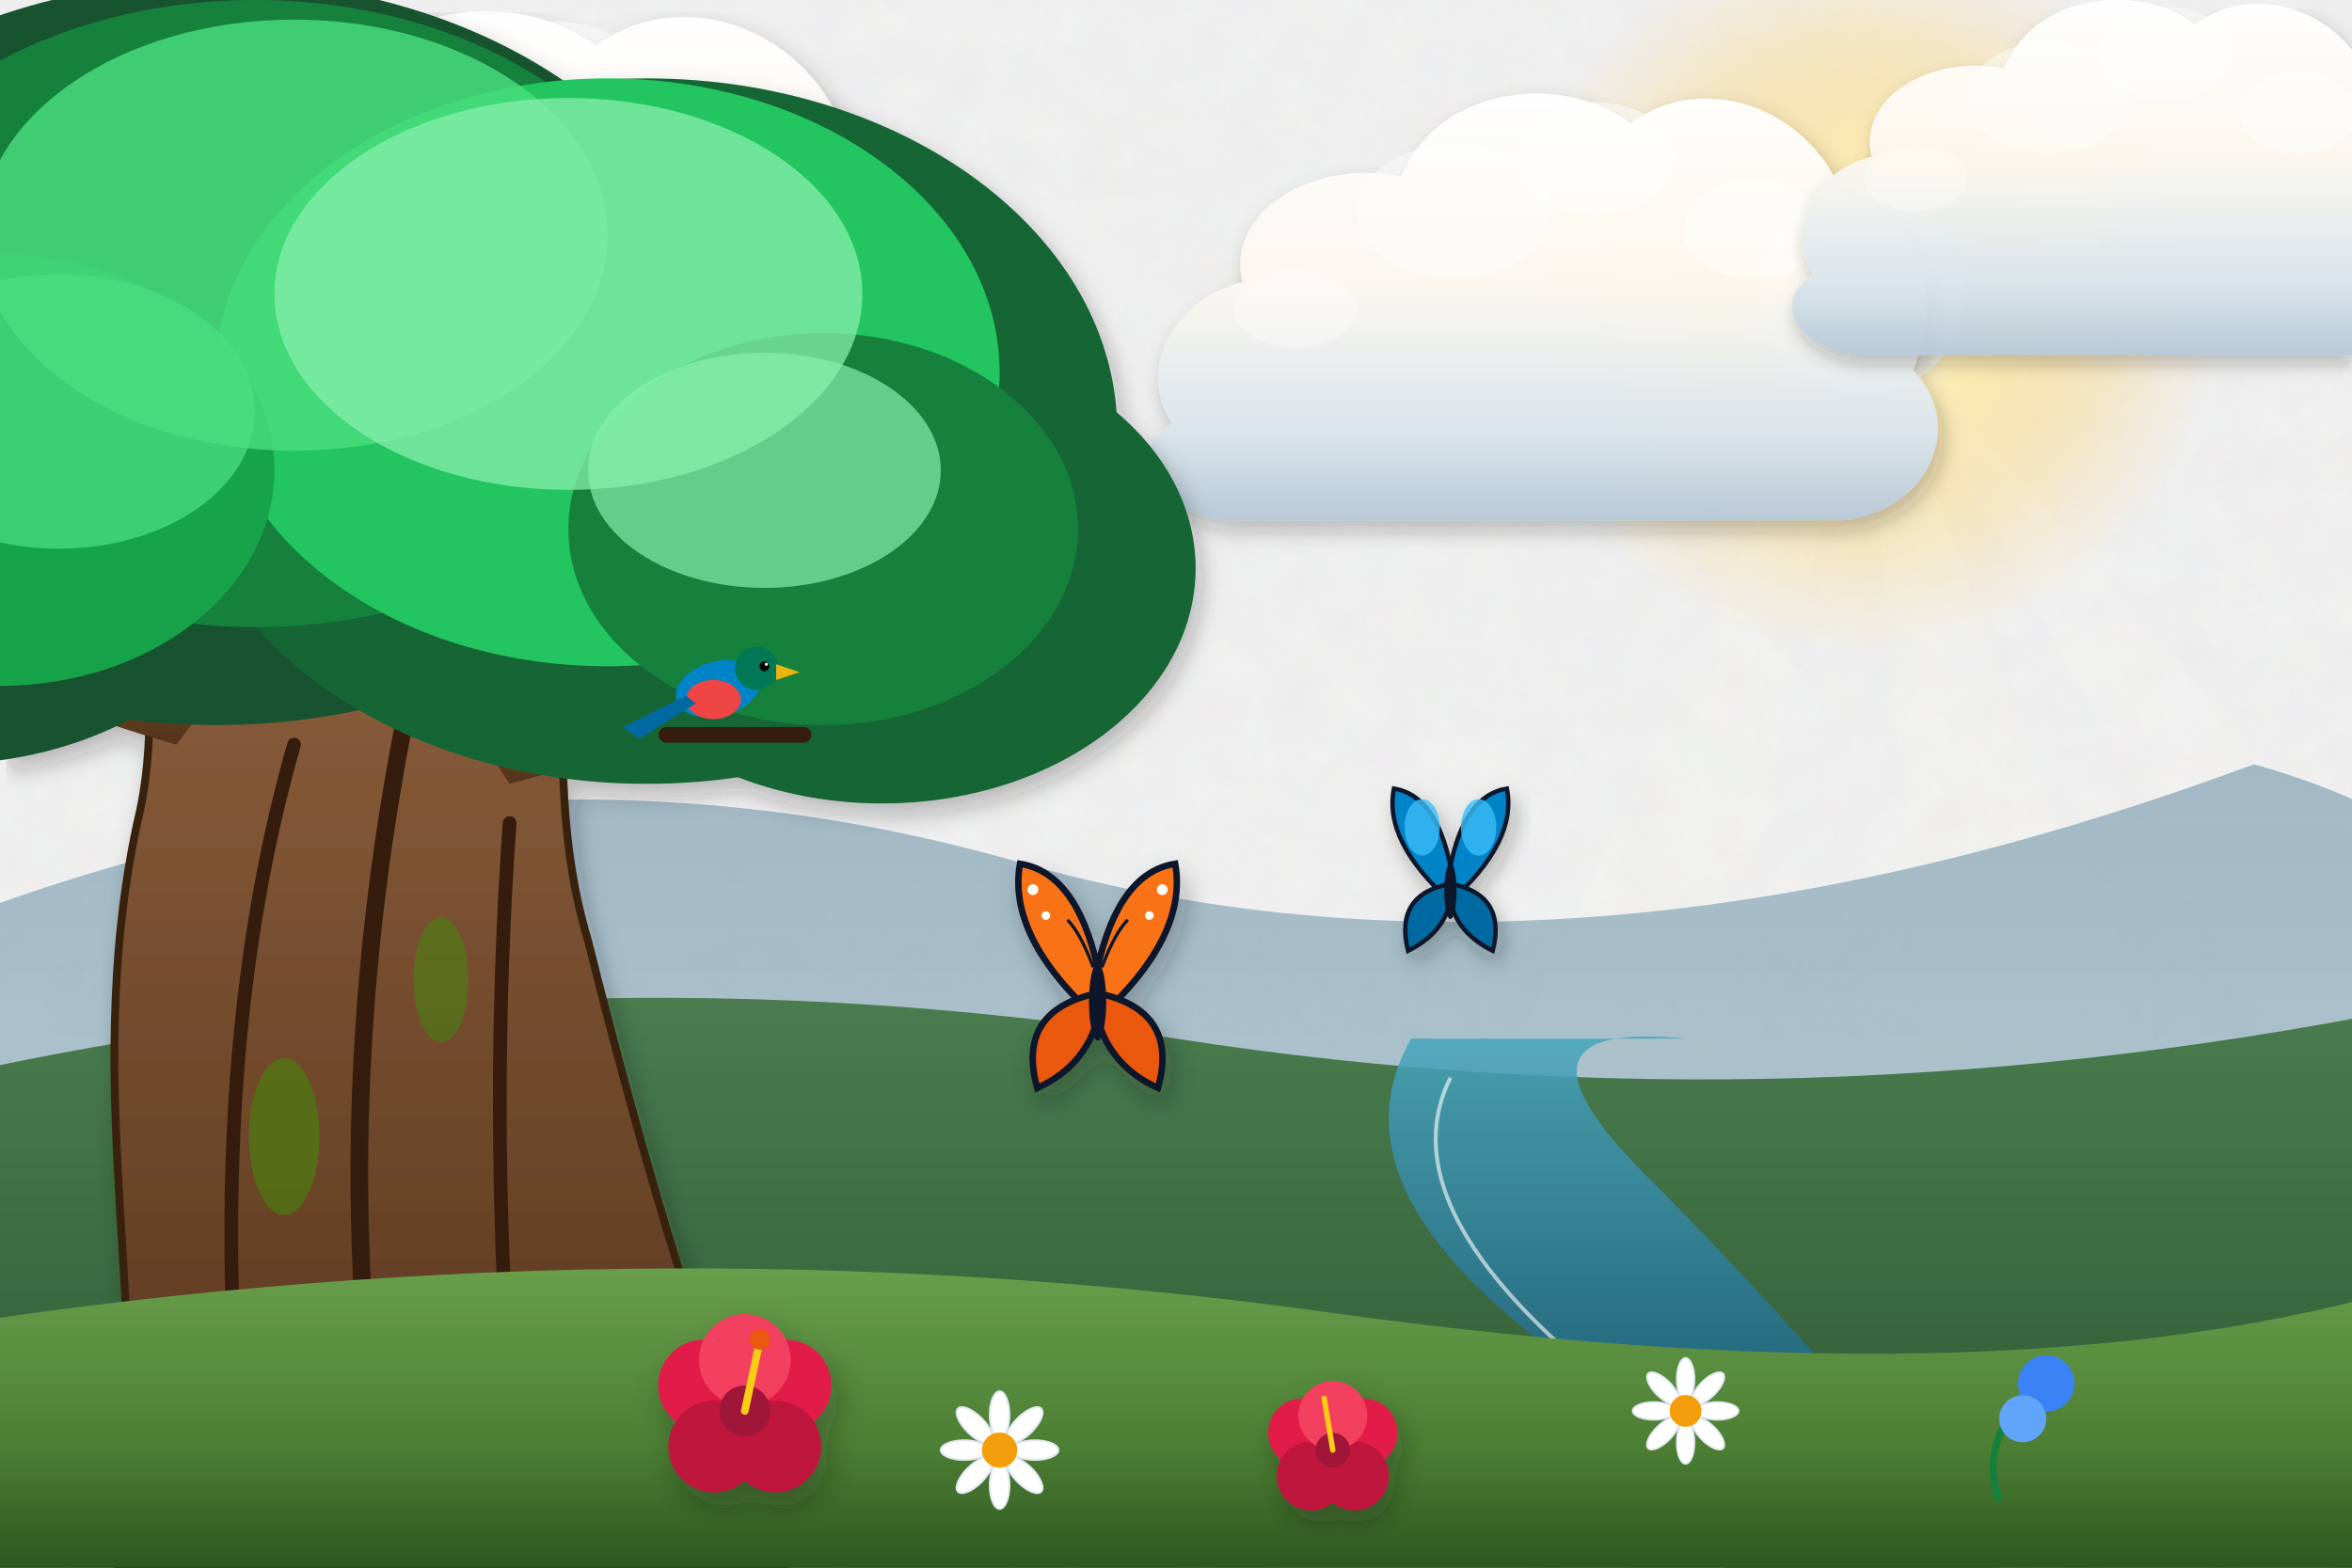
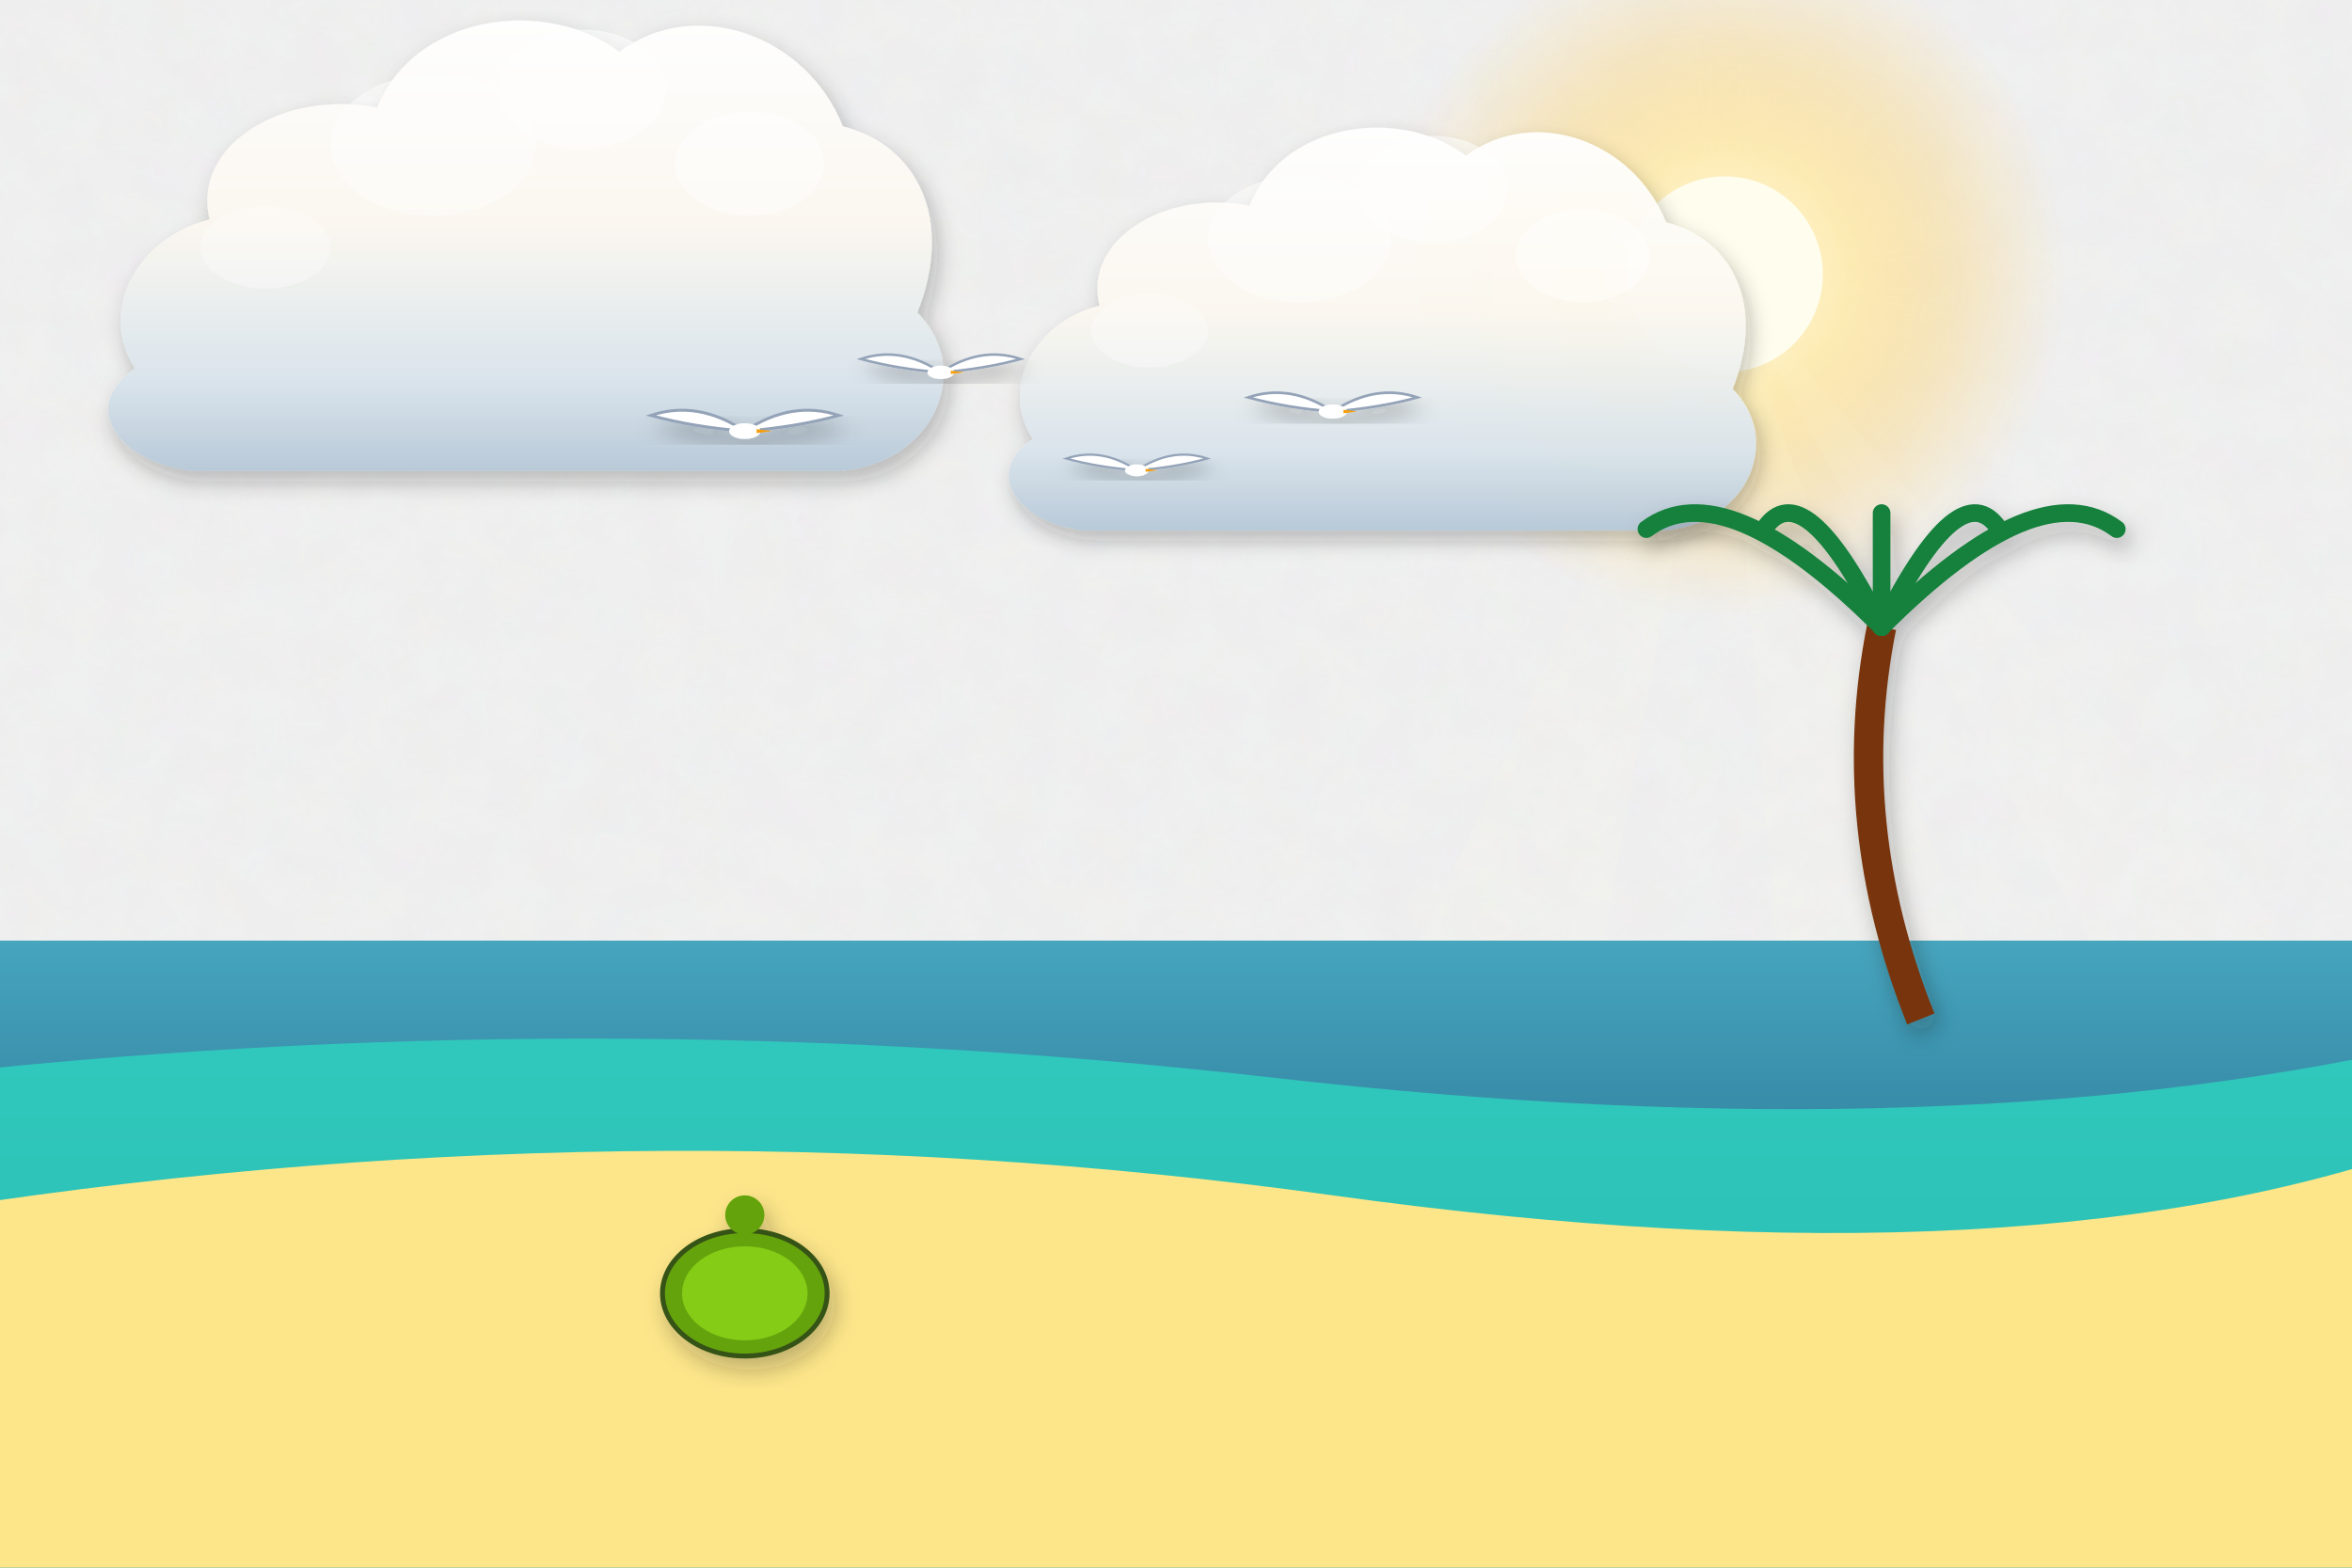
<svg xmlns="http://www.w3.org/2000/svg" viewBox="0 0 1200 800" width="1200" height="800">
  <defs>
    <filter id="ghibliPaper" x="0%" y="0%" width="100%" height="100%">
      <feTurbulence type="fractalNoise" baseFrequency="0.04" numOctaves="3" result="noise" seed="42" />
      <feColorMatrix type="matrix" values="1 0 0 0 0  0 1 0 0 0  0 0 1 0 0  0 0 0 0.035 0" in="noise" result="coloredNoise" />
      <feComposite operator="in" in2="SourceGraphic" />
    </filter>
    <filter id="softGlow" x="-20%" y="-20%" width="140%" height="140%">
      <feGaussianBlur stdDeviation="8" result="blur" />
      <feComposite in="SourceGraphic" in2="blur" operator="over" />
    </filter>
    <filter id="dropShadow" x="-20%" y="-20%" width="140%" height="140%">
      <feDropShadow dx="3" dy="6" stdDeviation="6" flood-color="#141e28" flood-opacity="0.28" />
    </filter>
    <linearGradient id="skyDay" x1="0" y1="0" x2="0" y2="1">
      <stop offset="0%" stop-color="#236ca7" />
      <stop offset="35%" stop-color="#5fa3d6" />
      <stop offset="70%" stop-color="#b8e1f2" />
      <stop offset="100%" stop-color="#fdf3dc" />
    </linearGradient>
    <linearGradient id="skySunset" x1="0" y1="0" x2="0" y2="1">
      <stop offset="0%" stop-color="#31396b" />
      <stop offset="35%" stop-color="#73507b" />
      <stop offset="65%" stop-color="#cb6b5c" />
      <stop offset="85%" stop-color="#f29e5a" />
      <stop offset="100%" stop-color="#fedaa2" />
    </linearGradient>
    <linearGradient id="skyDusk" x1="0" y1="0" x2="0" y2="1">
      <stop offset="0%" stop-color="#121832" />
      <stop offset="40%" stop-color="#262f56" />
      <stop offset="70%" stop-color="#4e3d64" />
      <stop offset="90%" stop-color="#915264" />
      <stop offset="100%" stop-color="#d6846c" />
    </linearGradient>
    <linearGradient id="cloudBodyDay" x1="0" y1="0" x2="0" y2="1">
      <stop offset="0%" stop-color="#ffffff" />
      <stop offset="45%" stop-color="#fcf8f0" />
      <stop offset="80%" stop-color="#d9e4ec" />
      <stop offset="100%" stop-color="#b6c8d7" />
    </linearGradient>
    <linearGradient id="cloudBodySunset" x1="0" y1="0" x2="0" y2="1">
      <stop offset="0%" stop-color="#fff5e6" />
      <stop offset="40%" stop-color="#fbd0a5" />
      <stop offset="75%" stop-color="#cf8ca0" />
      <stop offset="100%" stop-color="#7e607c" />
    </linearGradient>
    <radialGradient id="sunGlowDay" cx="50%" cy="50%" r="50%">
      <stop offset="0%" stop-color="#fffced" stop-opacity="1" />
      <stop offset="35%" stop-color="#ffebaa" stop-opacity="0.85" />
      <stop offset="70%" stop-color="#ffd573" stop-opacity="0.35" />
      <stop offset="100%" stop-color="#ffd573" stop-opacity="0" />
    </radialGradient>
    <radialGradient id="sunGlowSunset" cx="50%" cy="50%" r="50%">
      <stop offset="0%" stop-color="#fff8db" stop-opacity="1" />
      <stop offset="30%" stop-color="#ffb753" stop-opacity="0.9" />
      <stop offset="65%" stop-color="#f46e45" stop-opacity="0.4" />
      <stop offset="100%" stop-color="#e04a43" stop-opacity="0" />
    </radialGradient>
    <linearGradient id="hillDistant" x1="0" y1="0" x2="0" y2="1">
      <stop offset="0%" stop-color="#6e94a8" />
      <stop offset="100%" stop-color="#93b9c7" />
    </linearGradient>
    <linearGradient id="hillMid" x1="0" y1="0" x2="0" y2="1">
      <stop offset="0%" stop-color="#4a7c4f" />
      <stop offset="50%" stop-color="#3c6a40" />
      <stop offset="100%" stop-color="#2d5231" />
    </linearGradient>
    <linearGradient id="hillNear" x1="0" y1="0" x2="0" y2="1">
      <stop offset="0%" stop-color="#699e4c" />
      <stop offset="60%" stop-color="#4c7e33" />
      <stop offset="100%" stop-color="#2f5720" />
    </linearGradient>
    <linearGradient id="woodTone" x1="0" y1="0" x2="0" y2="1">
      <stop offset="0%" stop-color="#9c6d48" />
      <stop offset="50%" stop-color="#784f30" />
      <stop offset="100%" stop-color="#55341c" />
    </linearGradient>
    <linearGradient id="brassTone" x1="0" y1="0" x2="1" y2="1">
      <stop offset="0%" stop-color="#ffe699" />
      <stop offset="35%" stop-color="#d9a536" />
      <stop offset="70%" stop-color="#996c14" />
      <stop offset="100%" stop-color="#5e4007" />
    </linearGradient>
    <linearGradient id="stoneTone" x1="0" y1="0" x2="0" y2="1">
      <stop offset="0%" stop-color="#c5beb3" />
      <stop offset="60%" stop-color="#999184" />
      <stop offset="100%" stop-color="#6c6458" />
    </linearGradient>
    <linearGradient id="waterTone" x1="0" y1="0" x2="0" y2="1">
      <stop offset="0%" stop-color="#47a5be" />
      <stop offset="50%" stop-color="#2a7796" />
      <stop offset="100%" stop-color="#144d6a" />
    </linearGradient>
  </defs>
  <rect width="1200" height="800" fill="url(#skyDay)" filter="url(#ghibliPaper)" />
  <g>
-     <circle cx="950" cy="150" r="182" fill="url(#sunGlowDay)" />
-     <circle cx="950" cy="150" r="52" fill="#fffded" />
-     <polygon points="950,150 650,800 830,800" fill="#fffbe6" opacity="0.08" />
-     <polygon points="950,150 1000,800 1190,800" fill="#fffbe6" opacity="0.08" />
-     <polygon points="950,150 1310,800 1510,800" fill="#fffbe6" opacity="0.06" />
+     <circle cx="880" cy="140" r="175" fill="url(#sunGlowDay)" />
+     <circle cx="880" cy="140" r="50" fill="#fffded" />
+     <polygon points="880,140 580,800 760,800" fill="#fffbe6" opacity="0.08" />
+     <polygon points="880,140 930,800 1120,800" fill="#fffbe6" opacity="0.08" />
+     <polygon points="880,140 1240,800 1440,800" fill="#fffbe6" opacity="0.06" />
  </g>
-   <g transform="translate(220, 160) scale(1.05)" opacity="0.95">
+   <g transform="translate(240, 150) scale(0.95)" opacity="0.95">
    <path d="M-180,40        C-200,10 -180,-30 -140,-40        C-150,-80 -100,-110 -50,-100        C-30,-150 40,-160 80,-130        C120,-160 180,-140 200,-90        C240,-80 260,-40 240,10        C270,40 250,90 200,95        L-150,95        C-190,90 -210,60 -180,40 Z" fill="url(#cloudBodyDay)" filter="url(#dropShadow)" />
    <ellipse cx="60" cy="-110" rx="45" ry="32" fill="#ffffff" opacity="0.55" />
    <ellipse cx="-20" cy="-80" rx="55" ry="38" fill="#ffffff" opacity="0.45" />
    <ellipse cx="150" cy="-70" rx="40" ry="28" fill="#ffffff" opacity="0.5" />
    <ellipse cx="-110" cy="-25" rx="35" ry="22" fill="#ffffff" opacity="0.35" />
  </g>
-   <g transform="translate(760, 180) scale(0.9)" opacity="0.95">
+   <g transform="translate(680, 190) scale(0.85)" opacity="0.95">
    <path d="M-180,40        C-200,10 -180,-30 -140,-40        C-150,-80 -100,-110 -50,-100        C-30,-150 40,-160 80,-130        C120,-160 180,-140 200,-90        C240,-80 260,-40 240,10        C270,40 250,90 200,95        L-150,95        C-190,90 -210,60 -180,40 Z" fill="url(#cloudBodyDay)" filter="url(#dropShadow)" />
    <ellipse cx="60" cy="-110" rx="45" ry="32" fill="#ffffff" opacity="0.55" />
    <ellipse cx="-20" cy="-80" rx="55" ry="38" fill="#ffffff" opacity="0.45" />
    <ellipse cx="150" cy="-70" rx="40" ry="28" fill="#ffffff" opacity="0.5" />
    <ellipse cx="-110" cy="-25" rx="35" ry="22" fill="#ffffff" opacity="0.35" />
  </g>
-   <g transform="translate(1060, 110) scale(0.75)" opacity="0.95">
-     <path d="M-180,40        C-200,10 -180,-30 -140,-40        C-150,-80 -100,-110 -50,-100        C-30,-150 40,-160 80,-130        C120,-160 180,-140 200,-90        C240,-80 260,-40 240,10        C270,40 250,90 200,95        L-150,95        C-190,90 -210,60 -180,40 Z" fill="url(#cloudBodyDay)" filter="url(#dropShadow)" />
-     <ellipse cx="60" cy="-110" rx="45" ry="32" fill="#ffffff" opacity="0.55" />
-     <ellipse cx="-20" cy="-80" rx="55" ry="38" fill="#ffffff" opacity="0.45" />
-     <ellipse cx="150" cy="-70" rx="40" ry="28" fill="#ffffff" opacity="0.5" />
-     <ellipse cx="-110" cy="-25" rx="35" ry="22" fill="#ffffff" opacity="0.35" />
+   <path d="M-50,480 L1250,480 L1250,800 L-50,800 Z" fill="url(#waterTone)" />
+   <path d="M-50,550 Q300,510 650,550 T1250,530 L1250,800 L-50,800 Z" fill="#2dd4bf" opacity="0.8" />
+   <g transform="translate(380, 220) scale(1)" filter="url(#dropShadow)">
+     <path d="M0,0 Q-24,-16 -48,-8 Q-26,-2 0,0" fill="#ffffff" stroke="#94a3b8" stroke-width="1.5" />
+     <path d="M0,0 Q24,-16 48,-8 Q26,-2 0,0" fill="#ffffff" stroke="#94a3b8" stroke-width="1.5" />
+     <ellipse cx="0" cy="0" rx="8" ry="4" fill="#ffffff" />
+     <polygon points="6,-1 14,0 6,1" fill="#f59e0b" />
  </g>
-   <path d="M-50,480 Q240,360 520,440 T1150,390 Q1220,410 1250,440 L1250,800 L-50,800 Z" fill="url(#hillDistant)" opacity="0.6" />
-   <path d="M-30,550 Q280,480 600,530 T1250,510 L1250,800 L-30,800 Z" fill="url(#hillMid)" />
-   <path d="M720,530 Q680,600 780,680 T880,800 L1020,800 Q920,680 840,600 T860,530 Z" fill="url(#waterTone)" opacity="0.85" />
-   <path d="M740,550 Q710,610 800,690" stroke="#ffffff" stroke-width="2" fill="none" opacity="0.6" />
-   <g transform="translate(190, 800)" filter="url(#dropShadow)">
-     <path d="M-130,0        C-110,-120 -150,-240 -120,-380        C-100,-460 -140,-540 -70,-620        C-40,-650 30,-640 60,-590        C120,-500 80,-420 110,-320        C140,-200 170,-100 210,0 Z" fill="url(#woodTone)" stroke="#382110" stroke-width="4" />
-     <path d="M-70,-100 Q-80,-280 -40,-420" stroke="#361e0f" stroke-width="7" fill="none" stroke-linecap="round" />
-     <path d="M0,-80 Q-20,-260 20,-450" stroke="#361e0f" stroke-width="9" fill="none" stroke-linecap="round" />
-     <path d="M70,-90 Q60,-240 70,-380" stroke="#361e0f" stroke-width="7" fill="none" stroke-linecap="round" />
-     <ellipse cx="-45" cy="-220" rx="18" ry="40" fill="#4d7c0f" opacity="0.7" />
-     <ellipse cx="35" cy="-300" rx="14" ry="32" fill="#4d7c0f" opacity="0.65" />
-     <path d="M-100,-420 Q-240,-460 -320,-540 Q-200,-510 -70,-460" fill="url(#woodTone)" />
-     <path d="M70,-400 Q220,-440 330,-500 Q200,-470 50,-430" fill="url(#woodTone)" />
-     <ellipse cx="-80" cy="-620" rx="260" ry="190" fill="#14532d" />
-     <ellipse cx="140" cy="-580" rx="240" ry="180" fill="#166534" />
-     <ellipse cx="-220" cy="-540" rx="170" ry="130" fill="#14532d" />
-     <ellipse cx="260" cy="-510" rx="160" ry="120" fill="#166534" />
-     <ellipse cx="-60" cy="-640" rx="220" ry="160" fill="#15803d" />
-     <ellipse cx="120" cy="-610" rx="200" ry="150" fill="#22c55e" />
-     <ellipse cx="-190" cy="-560" rx="140" ry="110" fill="#16a34a" />
-     <ellipse cx="230" cy="-530" rx="130" ry="100" fill="#15803d" />
-     <ellipse cx="-40" cy="-680" rx="160" ry="110" fill="#4ade80" opacity="0.8" />
-     <ellipse cx="100" cy="-650" rx="150" ry="100" fill="#86efac" opacity="0.75" />
-     <ellipse cx="-160" cy="-590" rx="100" ry="70" fill="#4ade80" opacity="0.75" />
-     <ellipse cx="200" cy="-560" rx="90" ry="60" fill="#86efac" opacity="0.7" />
-     <g transform="translate(180, -435)">
-       <line x1="-30" y1="10" x2="40" y2="10" stroke="#361e0f" stroke-width="8" stroke-linecap="round" />
-       <ellipse cx="0" cy="-14" rx="22" ry="14" fill="#0284c7" transform="rotate(-15)" />
-       <ellipse cx="-6" cy="-8" rx="14" ry="10" fill="#ef4444" />
-       <circle cx="16" cy="-24" r="11" fill="#047857" />
-       <polygon points="26,-26 38,-22 26,-18" fill="#eab308" />
-       <circle cx="20" cy="-25" r="2.5" fill="#000000" />
-       <circle cx="21" cy="-26" r="0.8" fill="#ffffff" />
-       <polygon points="-20,-10 -52,6 -44,12 -15,-6" fill="#0369a1" />
+   <g transform="translate(480, 190) scale(0.85)" filter="url(#dropShadow)">
+     <path d="M0,0 Q-24,-16 -48,-8 Q-26,-2 0,0" fill="#ffffff" stroke="#94a3b8" stroke-width="1.5" />
+     <path d="M0,0 Q24,-16 48,-8 Q26,-2 0,0" fill="#ffffff" stroke="#94a3b8" stroke-width="1.5" />
+     <ellipse cx="0" cy="0" rx="8" ry="4" fill="#ffffff" />
+     <polygon points="6,-1 14,0 6,1" fill="#f59e0b" />
+   </g>
+   <g transform="translate(580, 240) scale(0.75)" filter="url(#dropShadow)">
+     <path d="M0,0 Q-24,-16 -48,-8 Q-26,-2 0,0" fill="#ffffff" stroke="#94a3b8" stroke-width="1.5" />
+     <path d="M0,0 Q24,-16 48,-8 Q26,-2 0,0" fill="#ffffff" stroke="#94a3b8" stroke-width="1.5" />
+     <ellipse cx="0" cy="0" rx="8" ry="4" fill="#ffffff" />
+     <polygon points="6,-1 14,0 6,1" fill="#f59e0b" />
+   </g>
+   <g transform="translate(680, 210) scale(0.9)" filter="url(#dropShadow)">
+     <path d="M0,0 Q-24,-16 -48,-8 Q-26,-2 0,0" fill="#ffffff" stroke="#94a3b8" stroke-width="1.5" />
+     <path d="M0,0 Q24,-16 48,-8 Q26,-2 0,0" fill="#ffffff" stroke="#94a3b8" stroke-width="1.5" />
+     <ellipse cx="0" cy="0" rx="8" ry="4" fill="#ffffff" />
+     <polygon points="6,-1 14,0 6,1" fill="#f59e0b" />
+   </g>
+   <g transform="translate(980, 520)" filter="url(#dropShadow)">
+     <path d="M0,0 Q-40,-100 -20,-200" stroke="#78350f" stroke-width="15" fill="none" />
+     <g transform="translate(-20, -200)">
+       <path d="M0,0 Q-80,-80 -120,-50" stroke="#15803d" stroke-width="9" stroke-linecap="round" fill="none" />
+       <path d="M0,0 Q-40,-80 -60,-50" stroke="#15803d" stroke-width="9" stroke-linecap="round" fill="none" />
+       <path d="M0,0 Q0,-80 0,-50" stroke="#15803d" stroke-width="9" stroke-linecap="round" fill="none" />
+       <path d="M0,0 Q40,-80 60,-50" stroke="#15803d" stroke-width="9" stroke-linecap="round" fill="none" />
+       <path d="M0,0 Q80,-80 120,-50" stroke="#15803d" stroke-width="9" stroke-linecap="round" fill="none" />
    </g>
  </g>
-   <path d="M-50,680 Q320,620 680,670 T1250,650 L1250,800 L-50,800 Z" fill="url(#hillNear)" />
-   <g transform="translate(560, 520) scale(1.1)" filter="url(#dropShadow)">
-     <path d="M0,0 Q-42,-38 -36,-72 Q-10,-68 0,-24" fill="#f97316" stroke="#0f172a" stroke-width="3" />
-     <path d="M0,-12 Q-38,-4 -28,32 Q-6,22 0,0" fill="#ea580c" stroke="#0f172a" stroke-width="3" />
-     <path d="M0,0 Q42,-38 36,-72 Q10,-68 0,-24" fill="#f97316" stroke="#0f172a" stroke-width="3" />
-     <path d="M0,-12 Q38,-4 28,32 Q6,22 0,0" fill="#ea580c" stroke="#0f172a" stroke-width="3" />
-     <circle cx="-30" cy="-60" r="2.5" fill="#ffffff" />
-     <circle cx="-24" cy="-48" r="2" fill="#ffffff" />
-     <circle cx="30" cy="-60" r="2.5" fill="#ffffff" />
-     <circle cx="24" cy="-48" r="2" fill="#ffffff" />
-     <ellipse cx="0" cy="-8" rx="4" ry="18" fill="#0f172a" />
-     <path d="M-2,-24 Q-8,-40 -14,-46 M2,-24 Q8,-40 14,-46" stroke="#0f172a" stroke-width="1.5" fill="none" />
-   </g>
-   <g transform="translate(740, 460) scale(0.9)" filter="url(#dropShadow)">
-     <path d="M0,0 Q-38,-34 -32,-64 Q-8,-60 0,-20" fill="#0284c7" stroke="#0f172a" stroke-width="2.5" />
-     <path d="M0,-10 Q-32,-4 -24,28 Q-4,18 0,0" fill="#0369a1" stroke="#0f172a" stroke-width="2.5" />
-     <path d="M0,0 Q38,-34 32,-64 Q8,-60 0,-20" fill="#0284c7" stroke="#0f172a" stroke-width="2.5" />
-     <path d="M0,-10 Q32,-4 24,28 Q4,18 0,0" fill="#0369a1" stroke="#0f172a" stroke-width="2.5" />
-     <ellipse cx="-16" cy="-42" rx="10" ry="16" fill="#38bdf8" opacity="0.8" />
-     <ellipse cx="16" cy="-42" rx="10" ry="16" fill="#38bdf8" opacity="0.8" />
-     <ellipse cx="0" cy="-6" rx="3.5" ry="16" fill="#0f172a" />
-   </g>
-   <g transform="translate(0, 680)">
-     <g transform="translate(380, 40) scale(1.3)" filter="url(#dropShadow)">
-       <circle cx="-16" cy="-10" r="18" fill="#e11d48" />
-       <circle cx="16" cy="-10" r="18" fill="#e11d48" />
-       <circle cx="-12" cy="14" r="18" fill="#be123c" />
-       <circle cx="12" cy="14" r="18" fill="#be123c" />
-       <circle cx="0" cy="-20" r="18" fill="#f43f5e" />
-       <circle cx="0" cy="0" r="10" fill="#9f1239" />
-       <line x1="0" y1="0" x2="6" y2="-28" stroke="#facc15" stroke-width="3" stroke-linecap="round" />
-       <circle cx="6" cy="-28" r="4" fill="#ea580c" />
-     </g>
-     <g transform="translate(680, 60) scale(1.1)" filter="url(#dropShadow)">
-       <circle cx="-14" cy="-8" r="16" fill="#e11d48" />
-       <circle cx="14" cy="-8" r="16" fill="#e11d48" />
-       <circle cx="-10" cy="12" r="16" fill="#be123c" />
-       <circle cx="10" cy="12" r="16" fill="#be123c" />
-       <circle cx="0" cy="-16" r="16" fill="#f43f5e" />
-       <circle cx="0" cy="0" r="8" fill="#9f1239" />
-       <line x1="0" y1="0" x2="-4" y2="-24" stroke="#facc15" stroke-width="2.5" stroke-linecap="round" />
-     </g>
-     <g transform="translate(510, 60)">
-       <circle cx="0" cy="0" r="10" fill="#eab308" />
-       <ellipse cx="0" cy="-18" rx="5" ry="12" fill="#ffffff" stroke="#e2e8f0" stroke-width="1" transform="rotate(0 0 0)" />
-       <ellipse cx="0" cy="-18" rx="5" ry="12" fill="#ffffff" stroke="#e2e8f0" stroke-width="1" transform="rotate(45 0 0)" />
-       <ellipse cx="0" cy="-18" rx="5" ry="12" fill="#ffffff" stroke="#e2e8f0" stroke-width="1" transform="rotate(90 0 0)" />
-       <ellipse cx="0" cy="-18" rx="5" ry="12" fill="#ffffff" stroke="#e2e8f0" stroke-width="1" transform="rotate(135 0 0)" />
-       <ellipse cx="0" cy="-18" rx="5" ry="12" fill="#ffffff" stroke="#e2e8f0" stroke-width="1" transform="rotate(180 0 0)" />
-       <ellipse cx="0" cy="-18" rx="5" ry="12" fill="#ffffff" stroke="#e2e8f0" stroke-width="1" transform="rotate(225 0 0)" />
-       <ellipse cx="0" cy="-18" rx="5" ry="12" fill="#ffffff" stroke="#e2e8f0" stroke-width="1" transform="rotate(270 0 0)" />
-       <ellipse cx="0" cy="-18" rx="5" ry="12" fill="#ffffff" stroke="#e2e8f0" stroke-width="1" transform="rotate(315 0 0)" />
-       <circle cx="0" cy="0" r="9" fill="#f59e0b" />
-     </g>
-     <g transform="translate(860, 40) scale(0.9)">
-       <circle cx="0" cy="0" r="10" fill="#eab308" />
-       <ellipse cx="0" cy="-18" rx="5" ry="12" fill="#ffffff" stroke="#e2e8f0" stroke-width="1" transform="rotate(0 0 0)" />
-       <ellipse cx="0" cy="-18" rx="5" ry="12" fill="#ffffff" stroke="#e2e8f0" stroke-width="1" transform="rotate(45 0 0)" />
-       <ellipse cx="0" cy="-18" rx="5" ry="12" fill="#ffffff" stroke="#e2e8f0" stroke-width="1" transform="rotate(90 0 0)" />
-       <ellipse cx="0" cy="-18" rx="5" ry="12" fill="#ffffff" stroke="#e2e8f0" stroke-width="1" transform="rotate(135 0 0)" />
-       <ellipse cx="0" cy="-18" rx="5" ry="12" fill="#ffffff" stroke="#e2e8f0" stroke-width="1" transform="rotate(180 0 0)" />
-       <ellipse cx="0" cy="-18" rx="5" ry="12" fill="#ffffff" stroke="#e2e8f0" stroke-width="1" transform="rotate(225 0 0)" />
-       <ellipse cx="0" cy="-18" rx="5" ry="12" fill="#ffffff" stroke="#e2e8f0" stroke-width="1" transform="rotate(270 0 0)" />
-       <ellipse cx="0" cy="-18" rx="5" ry="12" fill="#ffffff" stroke="#e2e8f0" stroke-width="1" transform="rotate(315 0 0)" />
-       <circle cx="0" cy="0" r="9" fill="#f59e0b" />
-     </g>
-     <g transform="translate(1020, 50) scale(1.2)">
-       <path d="M0,30 Q-10,0 20,-20" stroke="#15803d" stroke-width="3" fill="none" />
-       <circle cx="20" cy="-20" r="12" fill="#3b82f6" />
-       <circle cx="10" cy="-5" r="10" fill="#60a5fa" />
-     </g>
+   <path d="M-50,620 Q320,560 680,610 T1250,580 L1250,800 L-50,800 Z" fill="#fde68a" />
+   <g transform="translate(380, 660)" filter="url(#dropShadow)">
+     <ellipse cx="0" cy="0" rx="42" ry="32" fill="#65a30d" stroke="#365314" stroke-width="2.5" />
+     <ellipse cx="0" cy="0" rx="32" ry="24" fill="#84cc16" />
+     <circle cx="0" cy="-40" r="10" fill="#65a30d" />
  </g>
</svg>
